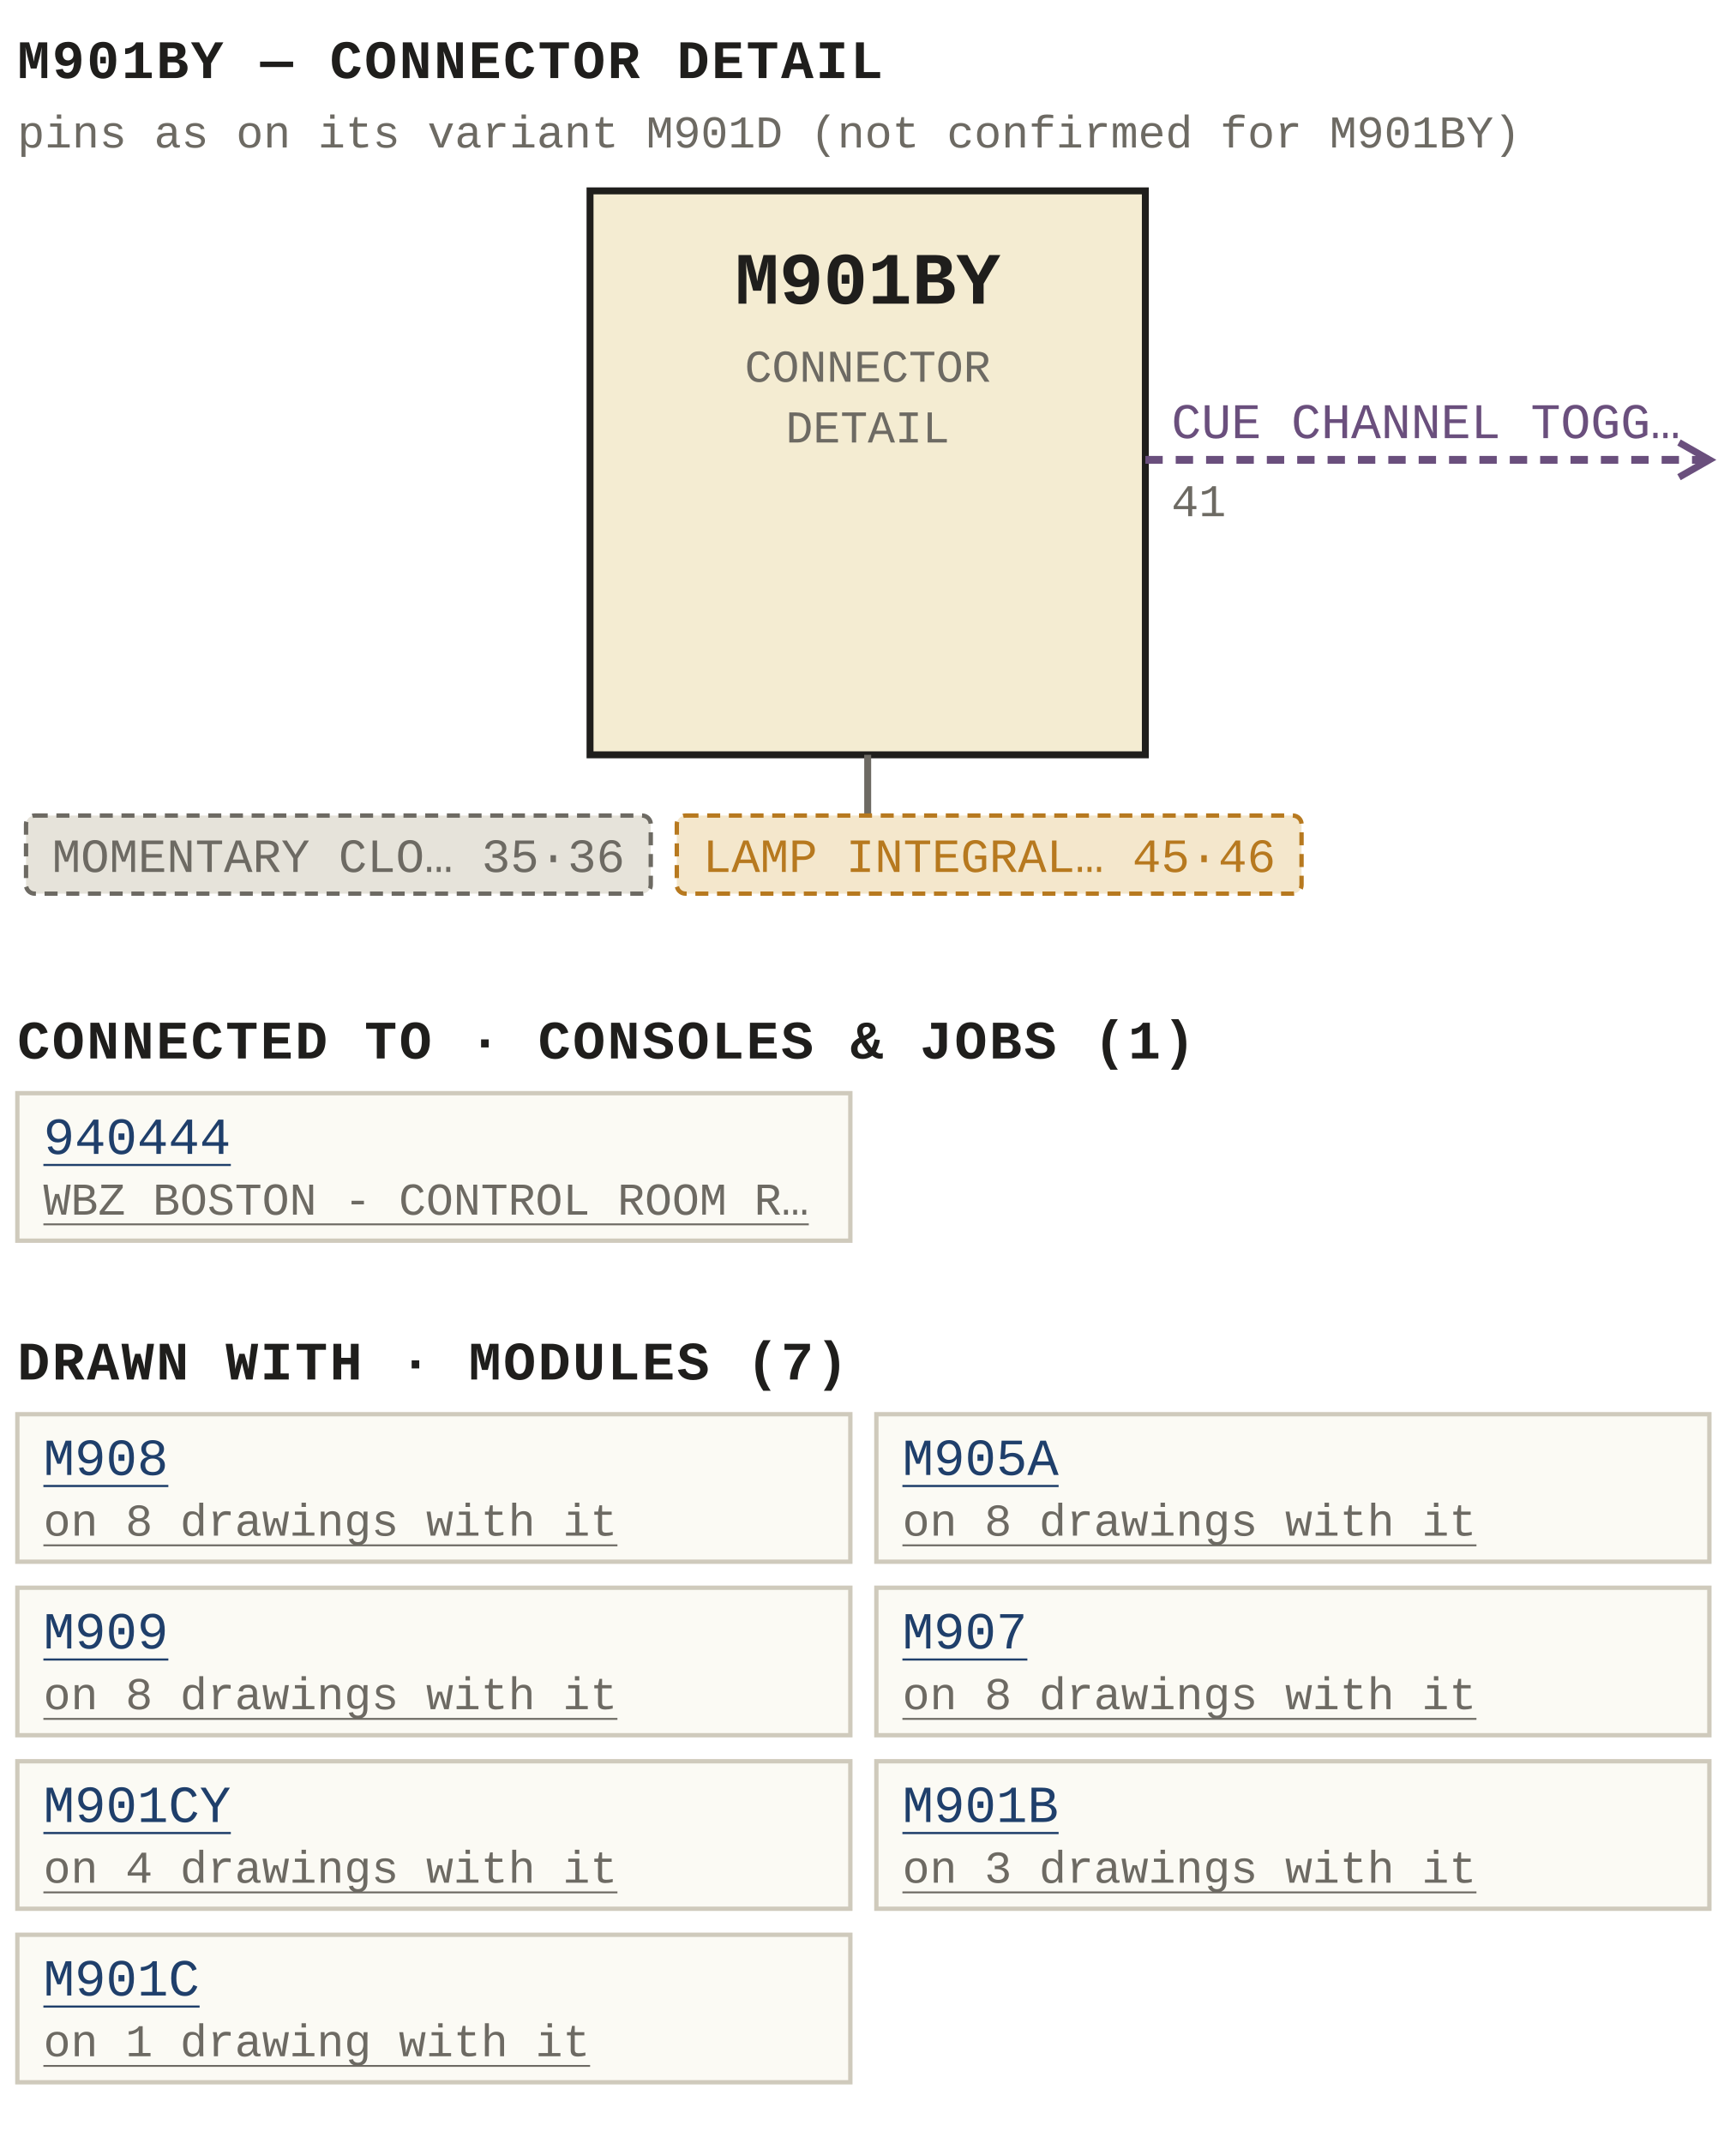
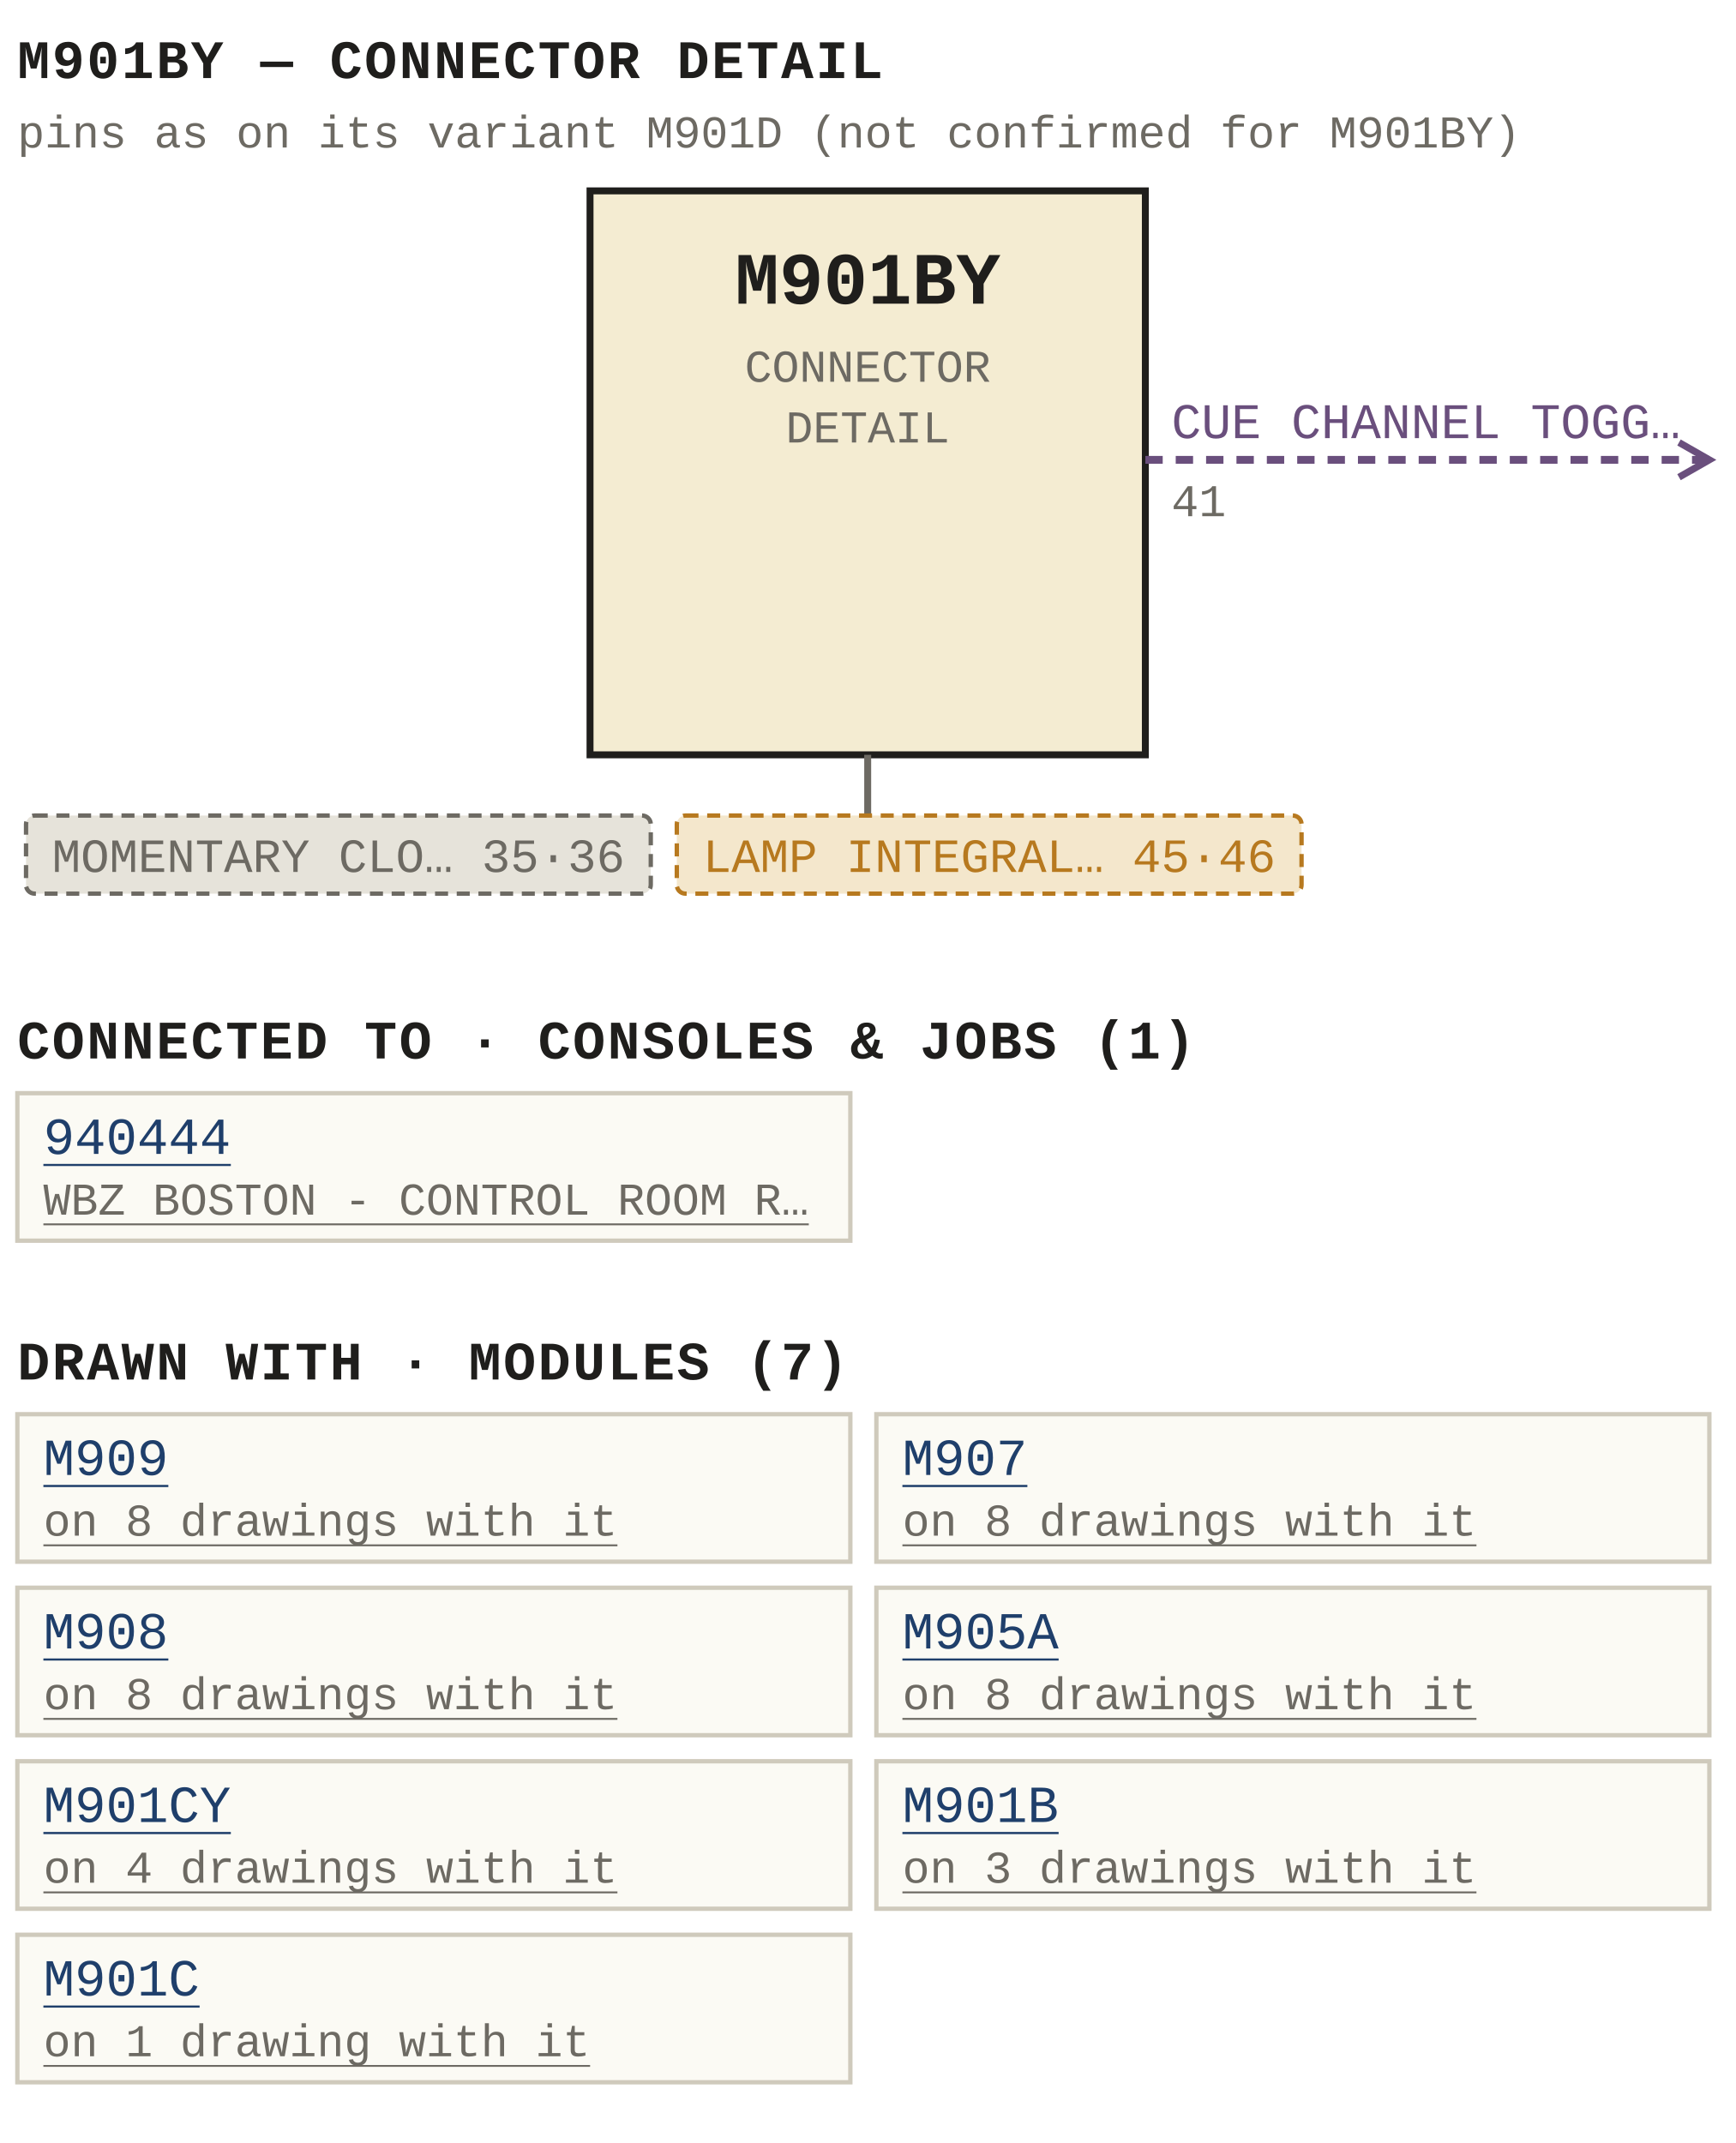
<svg xmlns="http://www.w3.org/2000/svg" class="wp" viewBox="0 0 400 494" width="400" height="494" role="img" aria-label="M901BY connections" style="width:100%;max-width:500px;height:auto;background:#fbfaf4">
  <style>.wp text{font-family:"Courier Prime","Courier New",Courier,monospace;fill:#1f1e1c;font-size:12px} .wp .f{fill:#6d6a63;font-size:10.5px} .wp .h{font-size:12.5px;font-weight:700;letter-spacing:.04em} .wp .b{font-size:17px;font-weight:700} .wp a text{fill:#1f3f6b;text-decoration:underline} .wp a:hover rect{fill:#efe9d2}</style>
  <text x="4" y="18" class="h">M901BY — CONNECTOR DETAIL</text>
  <text x="4" y="34" class="f">pins as on its variant M901D (not confirmed for M901BY)</text>
  <rect x="136" y="44" width="128" height="130" fill="#f4ecd2" stroke="#1f1e1c" stroke-width="1.6" />
  <text x="200.0" y="70" class="b" text-anchor="middle">M901BY</text>
  <text x="200.0" y="88" class="f" text-anchor="middle">CONNECTOR</text>
  <text x="200.0" y="102" class="f" text-anchor="middle">DETAIL</text>
  <line x1="264" y1="106" x2="394" y2="106" stroke="#6a4f7d" stroke-width="1.8" stroke-dasharray="4 3" />
  <path d="M387,102 L394,106 L387,110" fill="none" stroke="#6a4f7d" stroke-width="1.6" />
  <text x="270" y="101" text-anchor="start" style="font-size:11.5px;fill:#6a4f7d">CUE CHANNEL TOGG…</text>
  <text x="270" y="119" text-anchor="start" class="f">41</text>
  <line x1="200.0" y1="174" x2="200.0" y2="188" stroke="#6d6a63" stroke-width="1.6" />
  <rect x="6" y="188" width="144" height="18" rx="2" fill="#e6e3da" stroke="#6d6a63" stroke-dasharray="3 2" />
  <text x="12" y="201" style="font-size:11px;fill:#6d6a63">MOMENTARY CLO… 35·36</text>
  <rect x="156.0" y="188" width="144" height="18" rx="2" fill="#f4e7cc" stroke="#b7791f" stroke-dasharray="3 2" />
  <text x="162.0" y="201" style="font-size:11px;fill:#b7791f">LAMP INTEGRAL… 45·46</text>
  <text x="4" y="244" class="h">CONNECTED TO · CONSOLES &amp; JOBS (1)</text>
  <a href="../../PAGES/Job-940444.html">
    <rect x="4" y="252" width="192" height="34" fill="#fbfaf4" stroke="#cfcabc" />
    <text x="10" y="266">940444</text>
    <text x="10" y="280" class="f">WBZ BOSTON - CONTROL ROOM R…</text>
  </a>
  <text x="4" y="318" class="h">DRAWN WITH · MODULES (7)</text>
-   <a href="../../PAGES/M908.html">
+   <a href="../../PAGES/M909.html">
    <rect x="4" y="326" width="192" height="34" fill="#fbfaf4" stroke="#cfcabc" />
-     <text x="10" y="340">M908</text>
+     <text x="10" y="340">M909</text>
    <text x="10" y="354" class="f">on 8 drawings with it</text>
  </a>
-   <a href="../../PAGES/M905A.html">
+   <a href="../../PAGES/M907.html">
    <rect x="202" y="326" width="192" height="34" fill="#fbfaf4" stroke="#cfcabc" />
-     <text x="208" y="340">M905A</text>
+     <text x="208" y="340">M907</text>
    <text x="208" y="354" class="f">on 8 drawings with it</text>
  </a>
-   <a href="../../PAGES/M909.html">
+   <a href="../../PAGES/M908.html">
    <rect x="4" y="366" width="192" height="34" fill="#fbfaf4" stroke="#cfcabc" />
-     <text x="10" y="380">M909</text>
+     <text x="10" y="380">M908</text>
    <text x="10" y="394" class="f">on 8 drawings with it</text>
  </a>
-   <a href="../../PAGES/M907.html">
+   <a href="../../PAGES/M905A.html">
    <rect x="202" y="366" width="192" height="34" fill="#fbfaf4" stroke="#cfcabc" />
-     <text x="208" y="380">M907</text>
+     <text x="208" y="380">M905A</text>
    <text x="208" y="394" class="f">on 8 drawings with it</text>
  </a>
  <a href="../../PAGES/M901CY.html">
    <rect x="4" y="406" width="192" height="34" fill="#fbfaf4" stroke="#cfcabc" />
    <text x="10" y="420">M901CY</text>
    <text x="10" y="434" class="f">on 4 drawings with it</text>
  </a>
  <a href="../../PAGES/M901B.html">
    <rect x="202" y="406" width="192" height="34" fill="#fbfaf4" stroke="#cfcabc" />
    <text x="208" y="420">M901B</text>
    <text x="208" y="434" class="f">on 3 drawings with it</text>
  </a>
  <a href="../../PAGES/M901C.html">
    <rect x="4" y="446" width="192" height="34" fill="#fbfaf4" stroke="#cfcabc" />
    <text x="10" y="460">M901C</text>
    <text x="10" y="474" class="f">on 1 drawing with it</text>
  </a>
</svg>
